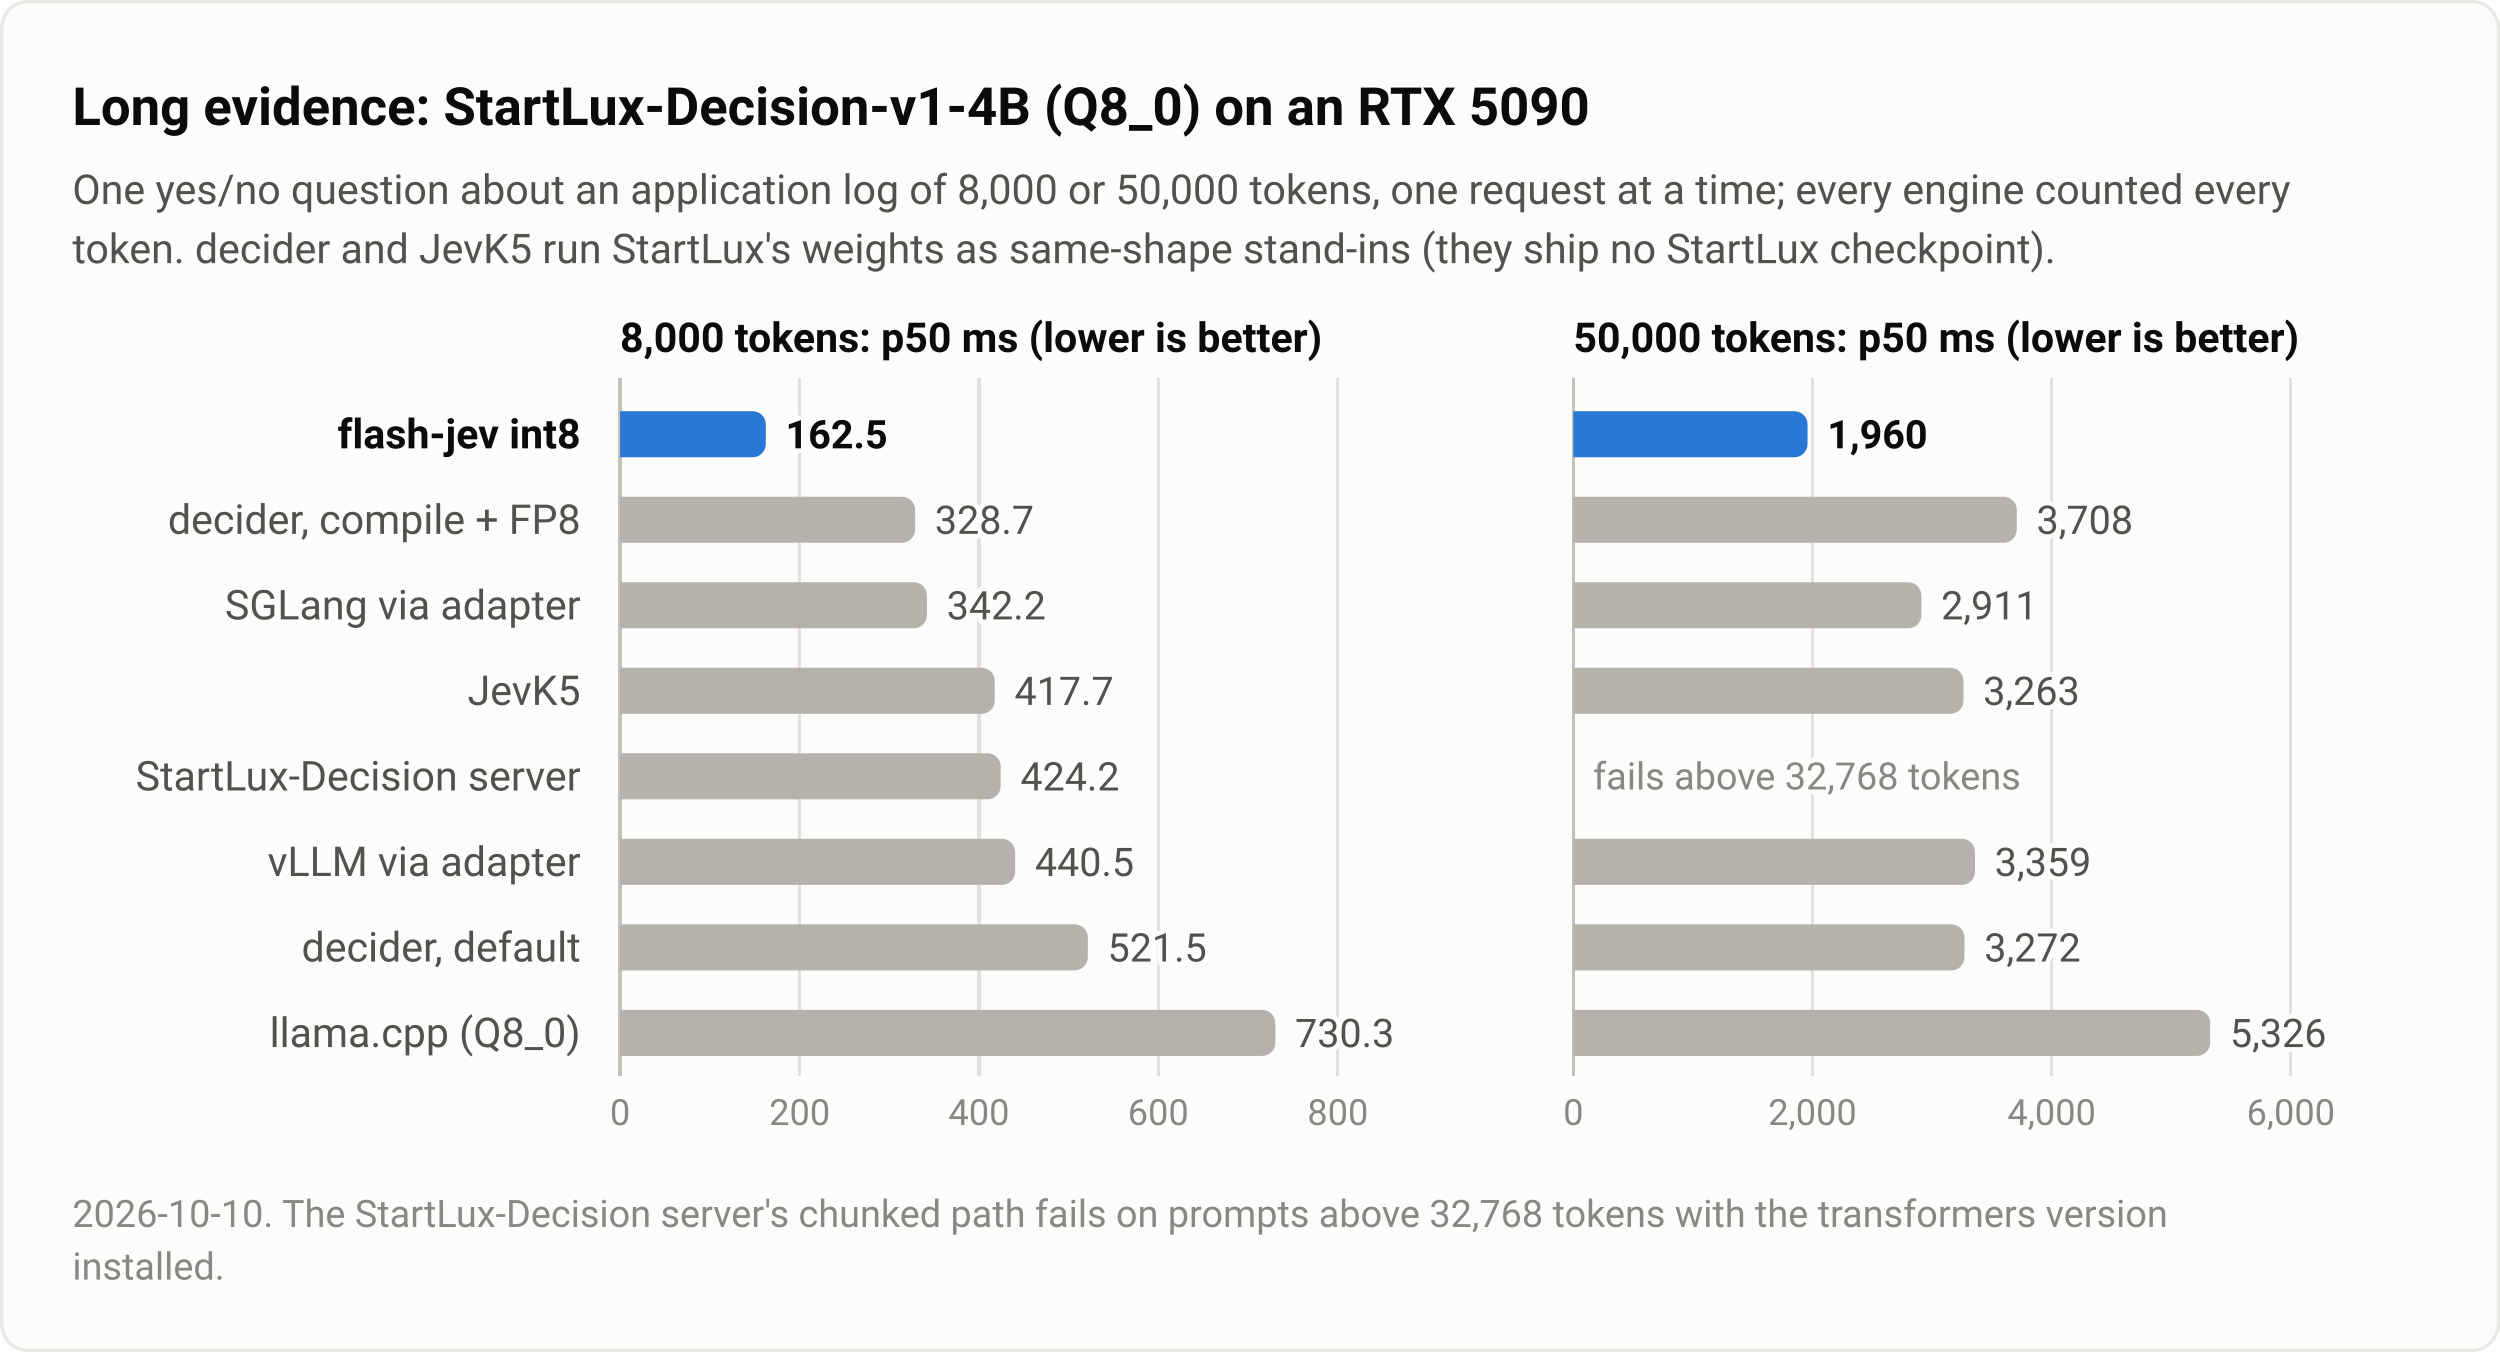
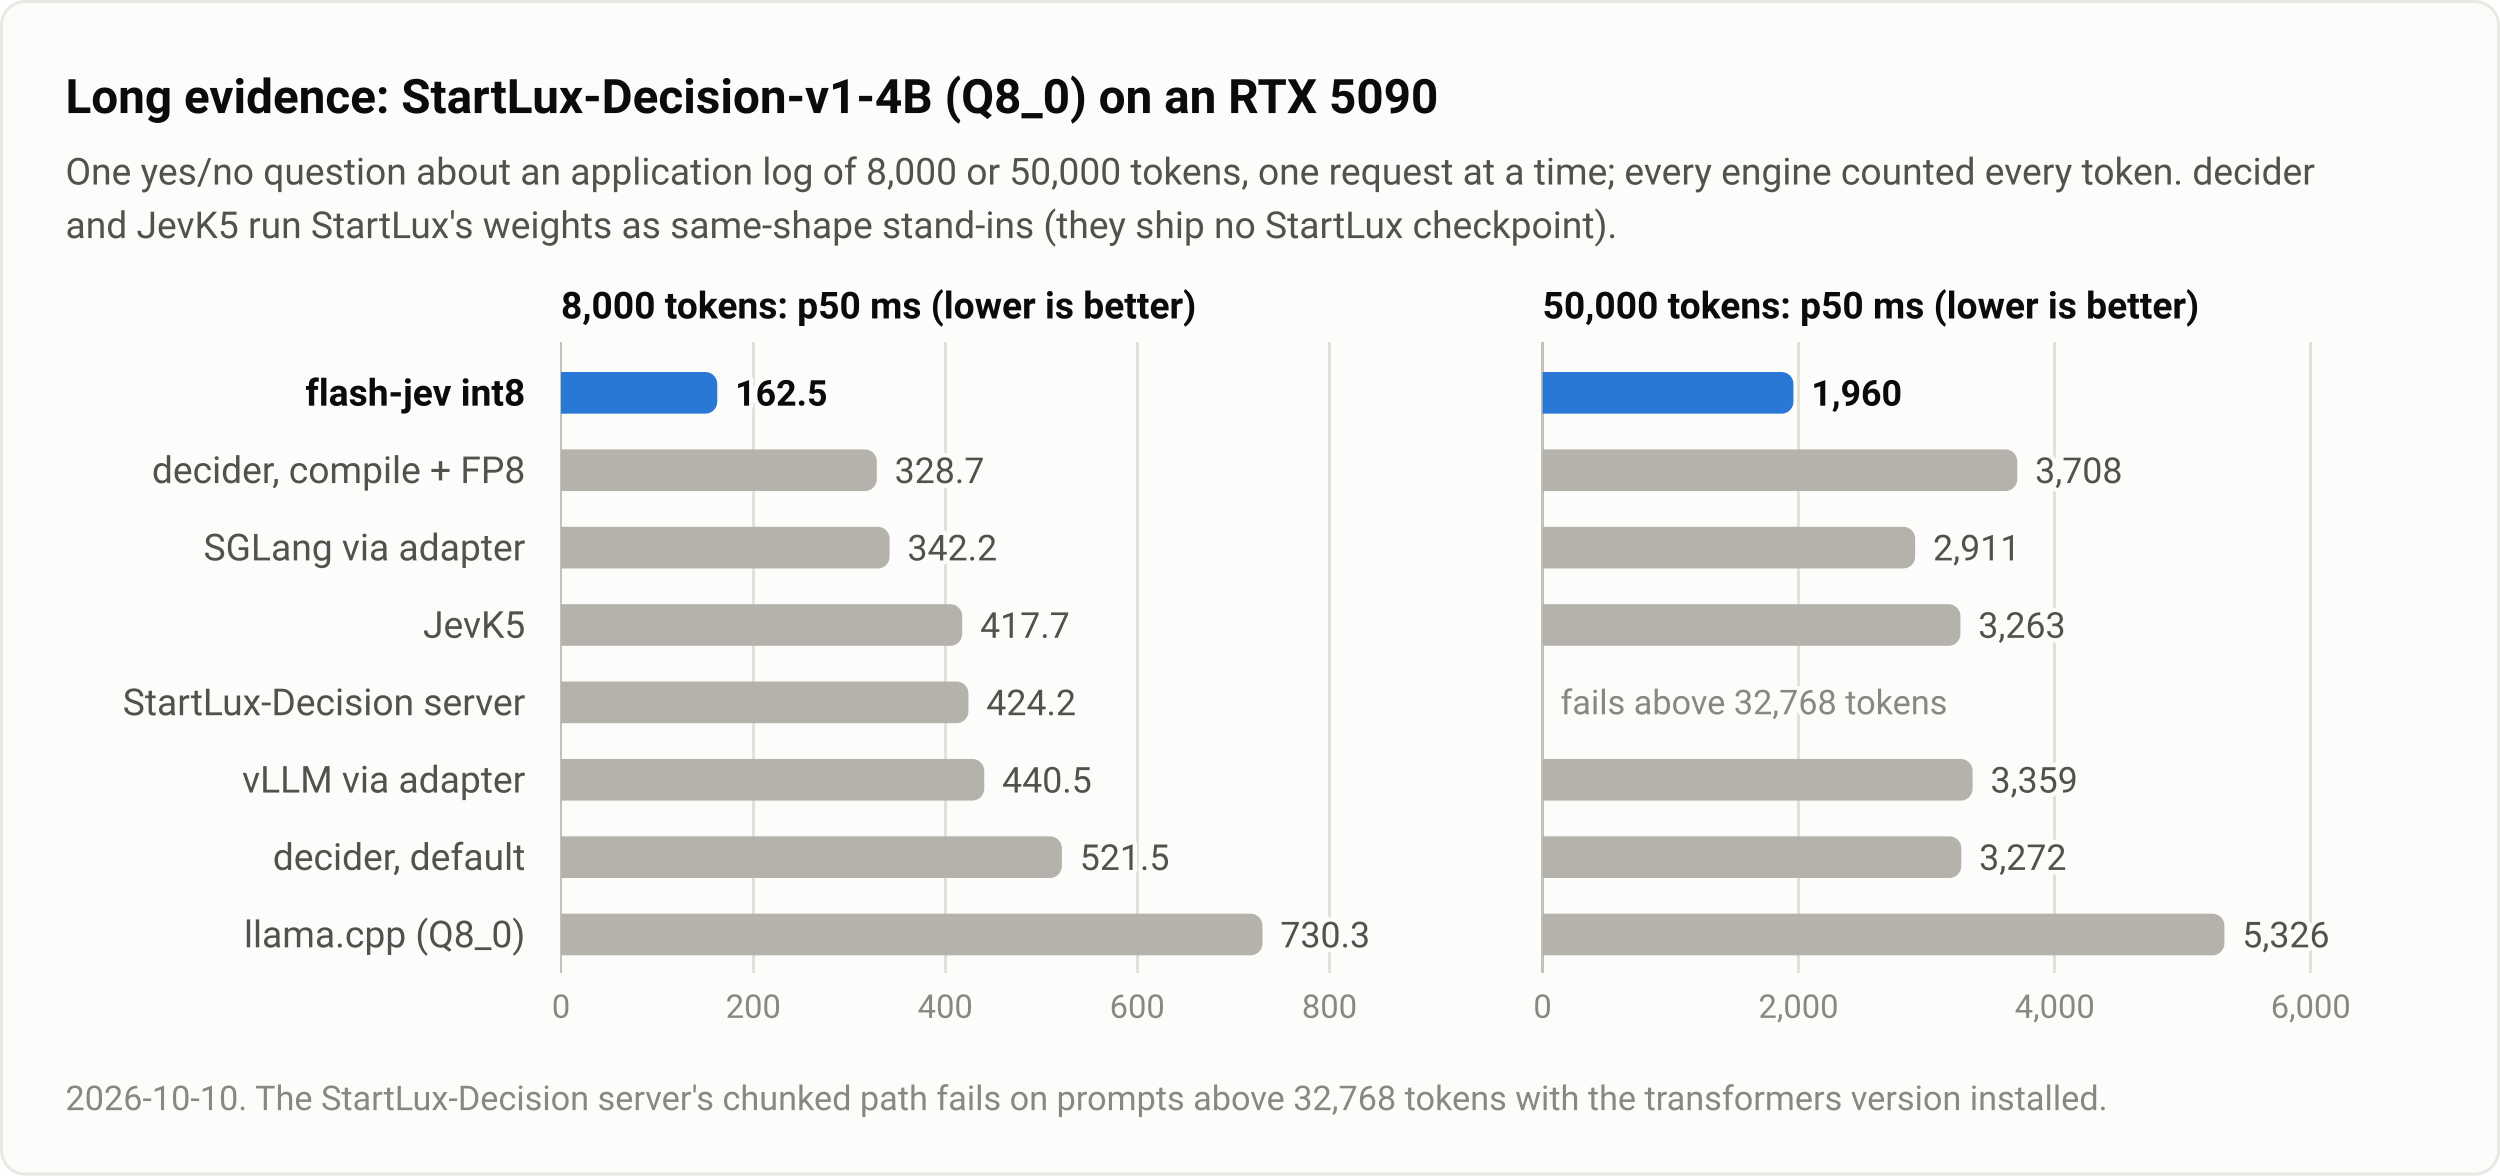
- <svg xmlns="http://www.w3.org/2000/svg" width="760" height="411" viewBox="0 0 760 411" role="img" aria-labelledby="title desc" font-family="system-ui, -apple-system, 'Segoe UI', Roboto, 'Helvetica Neue', Arial, sans-serif">
-   <rect x="0.5" y="0.5" width="759" height="410" rx="8" fill="#fcfcfb" stroke="#e9e8e2" />
+ <svg xmlns="http://www.w3.org/2000/svg" width="840" height="395" viewBox="0 0 840 395" role="img" aria-labelledby="title desc" font-family="system-ui, -apple-system, 'Segoe UI', Roboto, 'Helvetica Neue', Arial, sans-serif">
+   <rect x="0.5" y="0.5" width="839" height="394" rx="8" fill="#fcfcfb" stroke="#e9e8e2" />
  <text x="22.0" y="38.0" font-size="16" fill="#0b0b0b" text-anchor="start" font-weight="600">Long evidence: StartLux-Decision-v1-4B (Q8_0) on an RTX 5090</text>
-   <text x="22.0" y="62.0" font-size="12.5" fill="#52514e" text-anchor="start" font-weight="400">One yes/no question about an application log of 8,000 or 50,000 tokens, one request at a time; every engine counted every</text>
-   <text x="22.0" y="80.0" font-size="12.5" fill="#52514e" text-anchor="start" font-weight="400">token. decider and JevK5 run StartLux's weights as same-shape stand-ins (they ship no StartLux checkpoint).</text>
+   <text x="22.0" y="62.0" font-size="12.5" fill="#52514e" text-anchor="start" font-weight="400">One yes/no question about an application log of 8,000 or 50,000 tokens, one request at a time; every engine counted every token. decider</text>
+   <text x="22.0" y="80.0" font-size="12.5" fill="#52514e" text-anchor="start" font-weight="400">and JevK5 run StartLux's weights as same-shape stand-ins (they ship no StartLux checkpoint).</text>
  <text x="188.5" y="107.0" font-size="12.5" fill="#0b0b0b" text-anchor="start" font-weight="600">8,000 tokens: p50 ms (lower is better)</text>
  <text x="188.5" y="342.0" font-size="11" fill="#898781" text-anchor="middle" font-weight="400" style="font-variant-numeric: tabular-nums">0</text>
-   <line x1="243.1" y1="115.0" x2="243.1" y2="327.0" stroke="#e1e0d9" stroke-width="1" shape-rendering="crispEdges" />
-   <text x="243.1" y="342.0" font-size="11" fill="#898781" text-anchor="middle" font-weight="400" style="font-variant-numeric: tabular-nums">200</text>
-   <line x1="297.6" y1="115.0" x2="297.6" y2="327.0" stroke="#e1e0d9" stroke-width="1" shape-rendering="crispEdges" />
-   <text x="297.6" y="342.0" font-size="11" fill="#898781" text-anchor="middle" font-weight="400" style="font-variant-numeric: tabular-nums">400</text>
-   <line x1="352.1" y1="115.0" x2="352.1" y2="327.0" stroke="#e1e0d9" stroke-width="1" shape-rendering="crispEdges" />
-   <text x="352.1" y="342.0" font-size="11" fill="#898781" text-anchor="middle" font-weight="400" style="font-variant-numeric: tabular-nums">600</text>
-   <line x1="406.7" y1="115.0" x2="406.7" y2="327.0" stroke="#e1e0d9" stroke-width="1" shape-rendering="crispEdges" />
-   <text x="406.7" y="342.0" font-size="11" fill="#898781" text-anchor="middle" font-weight="400" style="font-variant-numeric: tabular-nums">800</text>
+   <line x1="253.1" y1="115.0" x2="253.1" y2="327.0" stroke="#e1e0d9" stroke-width="1" shape-rendering="crispEdges" />
+   <text x="253.1" y="342.0" font-size="11" fill="#898781" text-anchor="middle" font-weight="400" style="font-variant-numeric: tabular-nums">200</text>
+   <line x1="317.6" y1="115.0" x2="317.6" y2="327.0" stroke="#e1e0d9" stroke-width="1" shape-rendering="crispEdges" />
+   <text x="317.6" y="342.0" font-size="11" fill="#898781" text-anchor="middle" font-weight="400" style="font-variant-numeric: tabular-nums">400</text>
+   <line x1="382.1" y1="115.0" x2="382.1" y2="327.0" stroke="#e1e0d9" stroke-width="1" shape-rendering="crispEdges" />
+   <text x="382.1" y="342.0" font-size="11" fill="#898781" text-anchor="middle" font-weight="400" style="font-variant-numeric: tabular-nums">600</text>
+   <line x1="446.7" y1="115.0" x2="446.7" y2="327.0" stroke="#e1e0d9" stroke-width="1" shape-rendering="crispEdges" />
+   <text x="446.7" y="342.0" font-size="11" fill="#898781" text-anchor="middle" font-weight="400" style="font-variant-numeric: tabular-nums">800</text>
  <line x1="188.5" y1="115.0" x2="188.5" y2="327.0" stroke="#c3c2b7" stroke-width="1" shape-rendering="crispEdges" />
-   <path d="M188.5,125.0 H228.8 A4.0,4.0 0 0 1 232.8,129.0 V135.0 A4.0,4.0 0 0 1 228.8,139.0 H188.5 Z" fill="#2a78d6" />
-   <text x="238.8" y="136.3" font-size="12" fill="#0b0b0b" text-anchor="start" font-weight="600" style="font-variant-numeric: tabular-nums" stroke="#fcfcfb" stroke-width="3" stroke-linejoin="round" paint-order="stroke">162.5</text>
-   <path d="M188.5,151.0 H274.2 A4.0,4.0 0 0 1 278.2,155.0 V161.0 A4.0,4.0 0 0 1 274.2,165.0 H188.5 Z" fill="#b4b2aa" />
-   <text x="284.2" y="162.3" font-size="12" fill="#52514e" text-anchor="start" font-weight="400" style="font-variant-numeric: tabular-nums" stroke="#fcfcfb" stroke-width="3" stroke-linejoin="round" paint-order="stroke">328.7</text>
-   <path d="M188.5,177.0 H277.8 A4.0,4.0 0 0 1 281.8,181.0 V187.0 A4.0,4.0 0 0 1 277.8,191.0 H188.5 Z" fill="#b4b2aa" />
-   <text x="287.8" y="188.3" font-size="12" fill="#52514e" text-anchor="start" font-weight="400" style="font-variant-numeric: tabular-nums" stroke="#fcfcfb" stroke-width="3" stroke-linejoin="round" paint-order="stroke">342.2</text>
-   <path d="M188.5,203.0 H298.4 A4.0,4.0 0 0 1 302.4,207.0 V213.0 A4.0,4.0 0 0 1 298.4,217.0 H188.5 Z" fill="#b4b2aa" />
-   <text x="308.4" y="214.3" font-size="12" fill="#52514e" text-anchor="start" font-weight="400" style="font-variant-numeric: tabular-nums" stroke="#fcfcfb" stroke-width="3" stroke-linejoin="round" paint-order="stroke">417.7</text>
-   <path d="M188.5,229.0 H300.2 A4.0,4.0 0 0 1 304.2,233.0 V239.0 A4.0,4.0 0 0 1 300.2,243.0 H188.5 Z" fill="#b4b2aa" />
-   <text x="310.2" y="240.3" font-size="12" fill="#52514e" text-anchor="start" font-weight="400" style="font-variant-numeric: tabular-nums" stroke="#fcfcfb" stroke-width="3" stroke-linejoin="round" paint-order="stroke">424.2</text>
-   <path d="M188.5,255.0 H304.6 A4.0,4.0 0 0 1 308.6,259.0 V265.0 A4.0,4.0 0 0 1 304.6,269.0 H188.5 Z" fill="#b4b2aa" />
-   <text x="314.6" y="266.3" font-size="12" fill="#52514e" text-anchor="start" font-weight="400" style="font-variant-numeric: tabular-nums" stroke="#fcfcfb" stroke-width="3" stroke-linejoin="round" paint-order="stroke">440.5</text>
-   <path d="M188.5,281.0 H326.7 A4.0,4.0 0 0 1 330.7,285.0 V291.0 A4.0,4.0 0 0 1 326.7,295.0 H188.5 Z" fill="#b4b2aa" />
-   <text x="336.7" y="292.3" font-size="12" fill="#52514e" text-anchor="start" font-weight="400" style="font-variant-numeric: tabular-nums" stroke="#fcfcfb" stroke-width="3" stroke-linejoin="round" paint-order="stroke">521.5</text>
-   <path d="M188.5,307.0 H383.7 A4.0,4.0 0 0 1 387.7,311.0 V317.0 A4.0,4.0 0 0 1 383.7,321.0 H188.5 Z" fill="#b4b2aa" />
-   <text x="393.7" y="318.3" font-size="12" fill="#52514e" text-anchor="start" font-weight="400" style="font-variant-numeric: tabular-nums" stroke="#fcfcfb" stroke-width="3" stroke-linejoin="round" paint-order="stroke">730.3</text>
-   <text x="478.3" y="107.0" font-size="12.5" fill="#0b0b0b" text-anchor="start" font-weight="600">50,000 tokens: p50 ms (lower is better)</text>
-   <text x="478.3" y="342.0" font-size="11" fill="#898781" text-anchor="middle" font-weight="400" style="font-variant-numeric: tabular-nums">0</text>
-   <line x1="551.0" y1="115.0" x2="551.0" y2="327.0" stroke="#e1e0d9" stroke-width="1" shape-rendering="crispEdges" />
-   <text x="551.0" y="342.0" font-size="11" fill="#898781" text-anchor="middle" font-weight="400" style="font-variant-numeric: tabular-nums">2,000</text>
-   <line x1="623.7" y1="115.0" x2="623.7" y2="327.0" stroke="#e1e0d9" stroke-width="1" shape-rendering="crispEdges" />
-   <text x="623.7" y="342.0" font-size="11" fill="#898781" text-anchor="middle" font-weight="400" style="font-variant-numeric: tabular-nums">4,000</text>
-   <line x1="696.4" y1="115.0" x2="696.4" y2="327.0" stroke="#e1e0d9" stroke-width="1" shape-rendering="crispEdges" />
-   <text x="696.4" y="342.0" font-size="11" fill="#898781" text-anchor="middle" font-weight="400" style="font-variant-numeric: tabular-nums">6,000</text>
-   <line x1="478.3" y1="115.0" x2="478.3" y2="327.0" stroke="#c3c2b7" stroke-width="1" shape-rendering="crispEdges" />
-   <path d="M478.3,125.0 H545.5 A4.0,4.0 0 0 1 549.5,129.0 V135.0 A4.0,4.0 0 0 1 545.5,139.0 H478.3 Z" fill="#2a78d6" />
-   <text x="555.5" y="136.3" font-size="12" fill="#0b0b0b" text-anchor="start" font-weight="600" style="font-variant-numeric: tabular-nums" stroke="#fcfcfb" stroke-width="3" stroke-linejoin="round" paint-order="stroke">1,960</text>
-   <path d="M478.3,151.0 H609.1 A4.0,4.0 0 0 1 613.1,155.0 V161.0 A4.0,4.0 0 0 1 609.1,165.0 H478.3 Z" fill="#b4b2aa" />
-   <text x="619.1" y="162.3" font-size="12" fill="#52514e" text-anchor="start" font-weight="400" style="font-variant-numeric: tabular-nums" stroke="#fcfcfb" stroke-width="3" stroke-linejoin="round" paint-order="stroke">3,708</text>
-   <path d="M478.3,177.0 H580.1 A4.0,4.0 0 0 1 584.1,181.0 V187.0 A4.0,4.0 0 0 1 580.1,191.0 H478.3 Z" fill="#b4b2aa" />
-   <text x="590.1" y="188.3" font-size="12" fill="#52514e" text-anchor="start" font-weight="400" style="font-variant-numeric: tabular-nums" stroke="#fcfcfb" stroke-width="3" stroke-linejoin="round" paint-order="stroke">2,911</text>
-   <path d="M478.3,203.0 H592.9 A4.0,4.0 0 0 1 596.9,207.0 V213.0 A4.0,4.0 0 0 1 592.9,217.0 H478.3 Z" fill="#b4b2aa" />
-   <text x="602.9" y="214.3" font-size="12" fill="#52514e" text-anchor="start" font-weight="400" style="font-variant-numeric: tabular-nums" stroke="#fcfcfb" stroke-width="3" stroke-linejoin="round" paint-order="stroke">3,263</text>
-   <text x="484.3" y="240.0" font-size="11.5" fill="#898781" text-anchor="start" font-weight="400" stroke="#fcfcfb" stroke-width="3" stroke-linejoin="round" paint-order="stroke">fails above 32,768 tokens</text>
-   <path d="M478.3,255.0 H596.4 A4.0,4.0 0 0 1 600.4,259.0 V265.0 A4.0,4.0 0 0 1 596.4,269.0 H478.3 Z" fill="#b4b2aa" />
-   <text x="606.4" y="266.3" font-size="12" fill="#52514e" text-anchor="start" font-weight="400" style="font-variant-numeric: tabular-nums" stroke="#fcfcfb" stroke-width="3" stroke-linejoin="round" paint-order="stroke">3,359</text>
-   <path d="M478.3,281.0 H593.2 A4.0,4.0 0 0 1 597.2,285.0 V291.0 A4.0,4.0 0 0 1 593.2,295.0 H478.3 Z" fill="#b4b2aa" />
-   <text x="603.2" y="292.3" font-size="12" fill="#52514e" text-anchor="start" font-weight="400" style="font-variant-numeric: tabular-nums" stroke="#fcfcfb" stroke-width="3" stroke-linejoin="round" paint-order="stroke">3,272</text>
-   <path d="M478.3,307.0 H667.9 A4.0,4.0 0 0 1 671.9,311.0 V317.0 A4.0,4.0 0 0 1 667.9,321.0 H478.3 Z" fill="#b4b2aa" />
-   <text x="677.9" y="318.3" font-size="12" fill="#52514e" text-anchor="start" font-weight="400" style="font-variant-numeric: tabular-nums" stroke="#fcfcfb" stroke-width="3" stroke-linejoin="round" paint-order="stroke">5,326</text>
+   <path d="M188.5,125.0 H237.0 A4.0,4.0 0 0 1 241.0,129.0 V135.0 A4.0,4.0 0 0 1 237.0,139.0 H188.5 Z" fill="#2a78d6" />
+   <text x="247.0" y="136.3" font-size="12" fill="#0b0b0b" text-anchor="start" font-weight="600" style="font-variant-numeric: tabular-nums" stroke="#fcfcfb" stroke-width="3" stroke-linejoin="round" paint-order="stroke">162.5</text>
+   <path d="M188.5,151.0 H290.6 A4.0,4.0 0 0 1 294.6,155.0 V161.0 A4.0,4.0 0 0 1 290.6,165.0 H188.5 Z" fill="#b4b2aa" />
+   <text x="300.6" y="162.3" font-size="12" fill="#52514e" text-anchor="start" font-weight="400" style="font-variant-numeric: tabular-nums" stroke="#fcfcfb" stroke-width="3" stroke-linejoin="round" paint-order="stroke">328.7</text>
+   <path d="M188.5,177.0 H294.9 A4.0,4.0 0 0 1 298.9,181.0 V187.0 A4.0,4.0 0 0 1 294.9,191.0 H188.5 Z" fill="#b4b2aa" />
+   <text x="304.9" y="188.3" font-size="12" fill="#52514e" text-anchor="start" font-weight="400" style="font-variant-numeric: tabular-nums" stroke="#fcfcfb" stroke-width="3" stroke-linejoin="round" paint-order="stroke">342.2</text>
+   <path d="M188.5,203.0 H319.3 A4.0,4.0 0 0 1 323.3,207.0 V213.0 A4.0,4.0 0 0 1 319.3,217.0 H188.5 Z" fill="#b4b2aa" />
+   <text x="329.3" y="214.3" font-size="12" fill="#52514e" text-anchor="start" font-weight="400" style="font-variant-numeric: tabular-nums" stroke="#fcfcfb" stroke-width="3" stroke-linejoin="round" paint-order="stroke">417.7</text>
+   <path d="M188.5,229.0 H321.4 A4.0,4.0 0 0 1 325.4,233.0 V239.0 A4.0,4.0 0 0 1 321.4,243.0 H188.5 Z" fill="#b4b2aa" />
+   <text x="331.4" y="240.3" font-size="12" fill="#52514e" text-anchor="start" font-weight="400" style="font-variant-numeric: tabular-nums" stroke="#fcfcfb" stroke-width="3" stroke-linejoin="round" paint-order="stroke">424.2</text>
+   <path d="M188.5,255.0 H326.7 A4.0,4.0 0 0 1 330.7,259.0 V265.0 A4.0,4.0 0 0 1 326.7,269.0 H188.5 Z" fill="#b4b2aa" />
+   <text x="336.7" y="266.3" font-size="12" fill="#52514e" text-anchor="start" font-weight="400" style="font-variant-numeric: tabular-nums" stroke="#fcfcfb" stroke-width="3" stroke-linejoin="round" paint-order="stroke">440.5</text>
+   <path d="M188.5,281.0 H352.8 A4.0,4.0 0 0 1 356.8,285.0 V291.0 A4.0,4.0 0 0 1 352.8,295.0 H188.5 Z" fill="#b4b2aa" />
+   <text x="362.8" y="292.3" font-size="12" fill="#52514e" text-anchor="start" font-weight="400" style="font-variant-numeric: tabular-nums" stroke="#fcfcfb" stroke-width="3" stroke-linejoin="round" paint-order="stroke">521.5</text>
+   <path d="M188.5,307.0 H420.2 A4.0,4.0 0 0 1 424.2,311.0 V317.0 A4.0,4.0 0 0 1 420.2,321.0 H188.5 Z" fill="#b4b2aa" />
+   <text x="430.2" y="318.3" font-size="12" fill="#52514e" text-anchor="start" font-weight="400" style="font-variant-numeric: tabular-nums" stroke="#fcfcfb" stroke-width="3" stroke-linejoin="round" paint-order="stroke">730.3</text>
+   <text x="518.3" y="107.0" font-size="12.5" fill="#0b0b0b" text-anchor="start" font-weight="600">50,000 tokens: p50 ms (lower is better)</text>
+   <text x="518.3" y="342.0" font-size="11" fill="#898781" text-anchor="middle" font-weight="400" style="font-variant-numeric: tabular-nums">0</text>
+   <line x1="604.3" y1="115.0" x2="604.3" y2="327.0" stroke="#e1e0d9" stroke-width="1" shape-rendering="crispEdges" />
+   <text x="604.3" y="342.0" font-size="11" fill="#898781" text-anchor="middle" font-weight="400" style="font-variant-numeric: tabular-nums">2,000</text>
+   <line x1="690.4" y1="115.0" x2="690.4" y2="327.0" stroke="#e1e0d9" stroke-width="1" shape-rendering="crispEdges" />
+   <text x="690.4" y="342.0" font-size="11" fill="#898781" text-anchor="middle" font-weight="400" style="font-variant-numeric: tabular-nums">4,000</text>
+   <line x1="776.4" y1="115.0" x2="776.4" y2="327.0" stroke="#e1e0d9" stroke-width="1" shape-rendering="crispEdges" />
+   <text x="776.4" y="342.0" font-size="11" fill="#898781" text-anchor="middle" font-weight="400" style="font-variant-numeric: tabular-nums">6,000</text>
+   <line x1="518.3" y1="115.0" x2="518.3" y2="327.0" stroke="#c3c2b7" stroke-width="1" shape-rendering="crispEdges" />
+   <path d="M518.3,125.0 H598.6 A4.0,4.0 0 0 1 602.6,129.0 V135.0 A4.0,4.0 0 0 1 598.6,139.0 H518.3 Z" fill="#2a78d6" />
+   <text x="608.6" y="136.3" font-size="12" fill="#0b0b0b" text-anchor="start" font-weight="600" style="font-variant-numeric: tabular-nums" stroke="#fcfcfb" stroke-width="3" stroke-linejoin="round" paint-order="stroke">1,960</text>
+   <path d="M518.3,151.0 H673.8 A4.0,4.0 0 0 1 677.8,155.0 V161.0 A4.0,4.0 0 0 1 673.8,165.0 H518.3 Z" fill="#b4b2aa" />
+   <text x="683.8" y="162.3" font-size="12" fill="#52514e" text-anchor="start" font-weight="400" style="font-variant-numeric: tabular-nums" stroke="#fcfcfb" stroke-width="3" stroke-linejoin="round" paint-order="stroke">3,708</text>
+   <path d="M518.3,177.0 H639.5 A4.0,4.0 0 0 1 643.5,181.0 V187.0 A4.0,4.0 0 0 1 639.5,191.0 H518.3 Z" fill="#b4b2aa" />
+   <text x="649.5" y="188.3" font-size="12" fill="#52514e" text-anchor="start" font-weight="400" style="font-variant-numeric: tabular-nums" stroke="#fcfcfb" stroke-width="3" stroke-linejoin="round" paint-order="stroke">2,911</text>
+   <path d="M518.3,203.0 H654.7 A4.0,4.0 0 0 1 658.7,207.0 V213.0 A4.0,4.0 0 0 1 654.7,217.0 H518.3 Z" fill="#b4b2aa" />
+   <text x="664.7" y="214.3" font-size="12" fill="#52514e" text-anchor="start" font-weight="400" style="font-variant-numeric: tabular-nums" stroke="#fcfcfb" stroke-width="3" stroke-linejoin="round" paint-order="stroke">3,263</text>
+   <text x="524.3" y="240.0" font-size="11.5" fill="#898781" text-anchor="start" font-weight="400" stroke="#fcfcfb" stroke-width="3" stroke-linejoin="round" paint-order="stroke">fails above 32,768 tokens</text>
+   <path d="M518.3,255.0 H658.8 A4.0,4.0 0 0 1 662.8,259.0 V265.0 A4.0,4.0 0 0 1 658.8,269.0 H518.3 Z" fill="#b4b2aa" />
+   <text x="668.8" y="266.3" font-size="12" fill="#52514e" text-anchor="start" font-weight="400" style="font-variant-numeric: tabular-nums" stroke="#fcfcfb" stroke-width="3" stroke-linejoin="round" paint-order="stroke">3,359</text>
+   <path d="M518.3,281.0 H655.0 A4.0,4.0 0 0 1 659.0,285.0 V291.0 A4.0,4.0 0 0 1 655.0,295.0 H518.3 Z" fill="#b4b2aa" />
+   <text x="665.0" y="292.3" font-size="12" fill="#52514e" text-anchor="start" font-weight="400" style="font-variant-numeric: tabular-nums" stroke="#fcfcfb" stroke-width="3" stroke-linejoin="round" paint-order="stroke">3,272</text>
+   <path d="M518.3,307.0 H743.4 A4.0,4.0 0 0 1 747.4,311.0 V317.0 A4.0,4.0 0 0 1 743.4,321.0 H518.3 Z" fill="#b4b2aa" />
+   <text x="753.4" y="318.3" font-size="12" fill="#52514e" text-anchor="start" font-weight="400" style="font-variant-numeric: tabular-nums" stroke="#fcfcfb" stroke-width="3" stroke-linejoin="round" paint-order="stroke">5,326</text>
  <text x="176.5" y="136.3" font-size="12.5" fill="#0b0b0b" text-anchor="end" font-weight="600">flash-jev int8</text>
  <text x="176.5" y="162.3" font-size="12.5" fill="#52514e" text-anchor="end" font-weight="400">decider, compile + FP8</text>
  <text x="176.5" y="188.3" font-size="12.5" fill="#52514e" text-anchor="end" font-weight="400">SGLang via adapter</text>
  <text x="176.5" y="214.3" font-size="12.5" fill="#52514e" text-anchor="end" font-weight="400">JevK5</text>
  <text x="176.5" y="240.3" font-size="12.5" fill="#52514e" text-anchor="end" font-weight="400">StartLux-Decision server</text>
  <text x="176.5" y="266.3" font-size="12.5" fill="#52514e" text-anchor="end" font-weight="400">vLLM via adapter</text>
  <text x="176.5" y="292.3" font-size="12.5" fill="#52514e" text-anchor="end" font-weight="400">decider, default</text>
  <text x="176.5" y="318.3" font-size="12.5" fill="#52514e" text-anchor="end" font-weight="400">llama.cpp (Q8_0)</text>
-   <text x="22.0" y="373.0" font-size="11.5" fill="#898781" text-anchor="start" font-weight="400">2026-10-10. The StartLux-Decision server's chunked path fails on prompts above 32,768 tokens with the transformers version</text>
-   <text x="22.0" y="389.0" font-size="11.5" fill="#898781" text-anchor="start" font-weight="400">installed.</text>
+   <text x="22.0" y="373.0" font-size="11.5" fill="#898781" text-anchor="start" font-weight="400">2026-10-10. The StartLux-Decision server's chunked path fails on prompts above 32,768 tokens with the transformers version installed.</text>
</svg>
